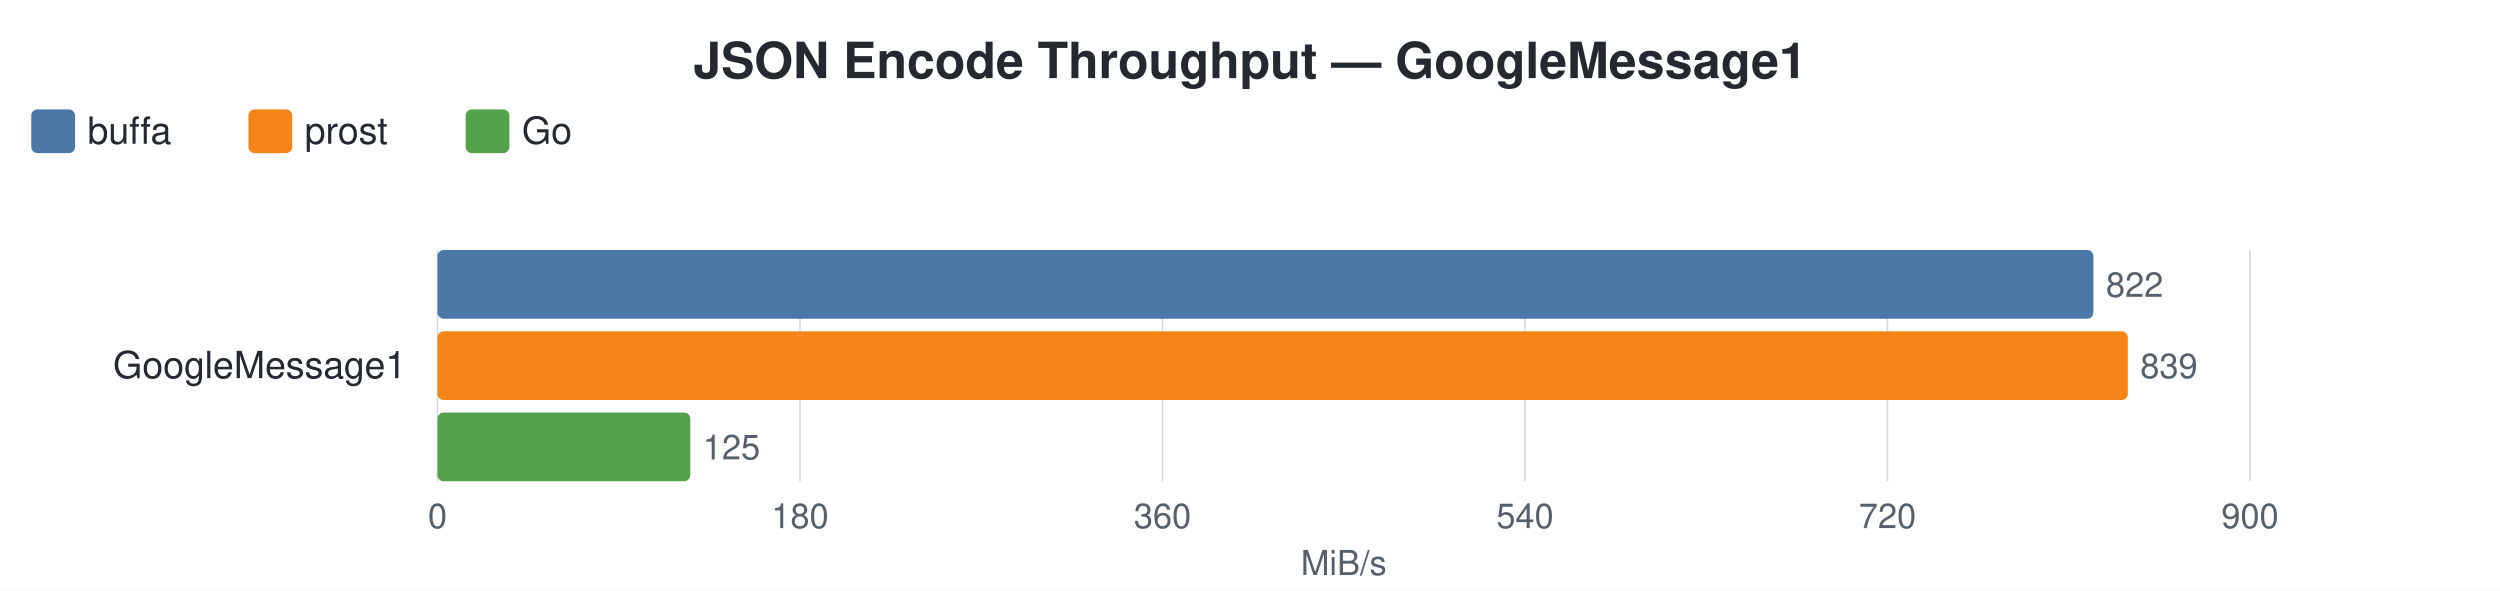
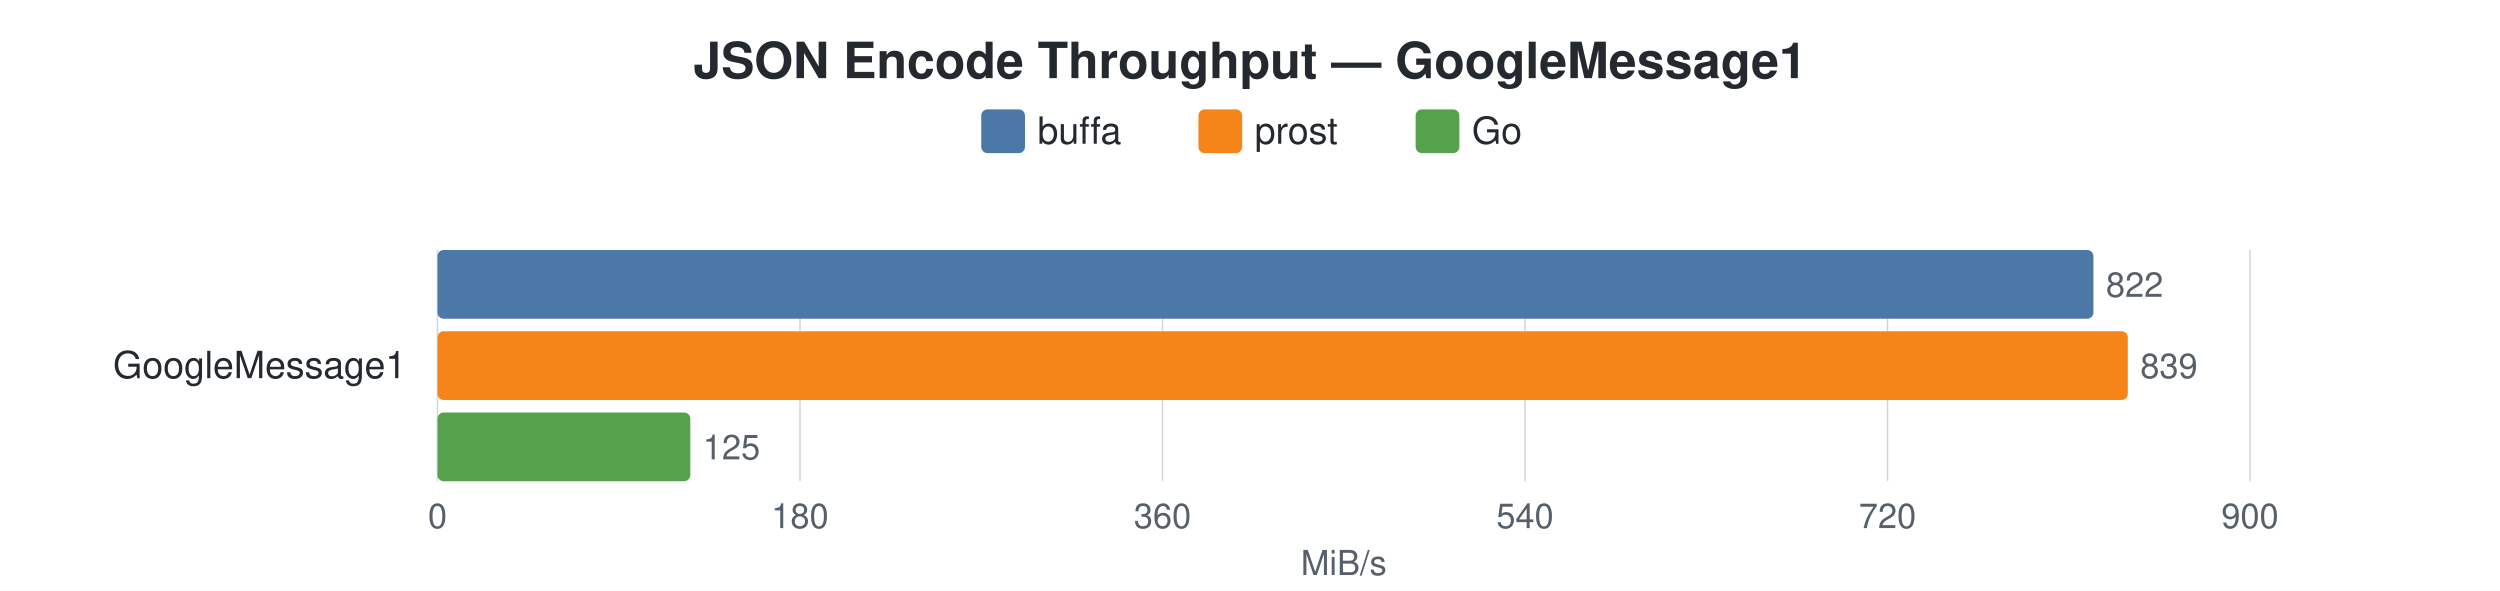
<svg xmlns="http://www.w3.org/2000/svg" width="800" height="189" viewBox="0 0 800 189">
  <style>
    text { font-family: -apple-system, BlinkMacSystemFont, "Segoe UI", Helvetica, Arial, sans-serif; }
    .title { font-size: 16px; font-weight: 600; fill: #24292f; }
    .label { font-size: 12px; fill: #24292f; }
    .value { font-size: 11px; fill: #57606a; }
    .axis-label { font-size: 11px; fill: #57606a; }
    .legend-text { font-size: 12px; fill: #24292f; }
    .grid { stroke: #d0d7de; stroke-width: 0.5; }
  </style>
  <rect width="100%" height="100%" fill="white" />
  <text x="400.0" y="25" text-anchor="middle" class="title">JSON Encode Throughput — GoogleMessage1</text>
-   <rect x="10" y="35" width="14" height="14" rx="2" fill="#4C78A8" />
-   <text x="28" y="46" class="legend-text">buffa</text>
-   <rect x="79.5" y="35" width="14" height="14" rx="2" fill="#F58518" />
-   <text x="97.5" y="46" class="legend-text">prost</text>
-   <rect x="149" y="35" width="14" height="14" rx="2" fill="#54A24B" />
-   <text x="167" y="46" class="legend-text">Go</text>
+   <rect x="314" y="35" width="14" height="14" rx="2" fill="#4C78A8" />
+   <text x="332" y="46" class="legend-text">buffa</text>
+   <rect x="383.5" y="35" width="14" height="14" rx="2" fill="#F58518" />
+   <text x="401.5" y="46" class="legend-text">prost</text>
+   <rect x="453" y="35" width="14" height="14" rx="2" fill="#54A24B" />
+   <text x="471" y="46" class="legend-text">Go</text>
  <line x1="140.0" y1="80" x2="140.0" y2="154" class="grid" />
  <text x="140.0" y="169" text-anchor="middle" class="axis-label">0</text>
  <line x1="256.0" y1="80" x2="256.0" y2="154" class="grid" />
  <text x="256.0" y="169" text-anchor="middle" class="axis-label">180</text>
  <line x1="372.0" y1="80" x2="372.0" y2="154" class="grid" />
  <text x="372.0" y="169" text-anchor="middle" class="axis-label">360</text>
  <line x1="488.0" y1="80" x2="488.0" y2="154" class="grid" />
  <text x="488.0" y="169" text-anchor="middle" class="axis-label">540</text>
  <line x1="604.0" y1="80" x2="604.0" y2="154" class="grid" />
  <text x="604.0" y="169" text-anchor="middle" class="axis-label">720</text>
  <line x1="720.0" y1="80" x2="720.0" y2="154" class="grid" />
  <text x="720.0" y="169" text-anchor="middle" class="axis-label">900</text>
  <text x="430.0" y="184" text-anchor="middle" class="axis-label">MiB/s</text>
  <text x="130" y="121.0" text-anchor="end" class="label">GoogleMessage1</text>
  <rect x="140" y="80.0" width="529.9" height="22" rx="2" fill="#4C78A8" />
  <text x="673.9" y="95.0" class="value">822</text>
  <rect x="140" y="106.0" width="540.9" height="22" rx="2" fill="#F58518" />
  <text x="684.9" y="121.0" class="value">839</text>
  <rect x="140" y="132.0" width="80.9" height="22" rx="2" fill="#54A24B" />
  <text x="224.9" y="147.0" class="value">125</text>
</svg>
